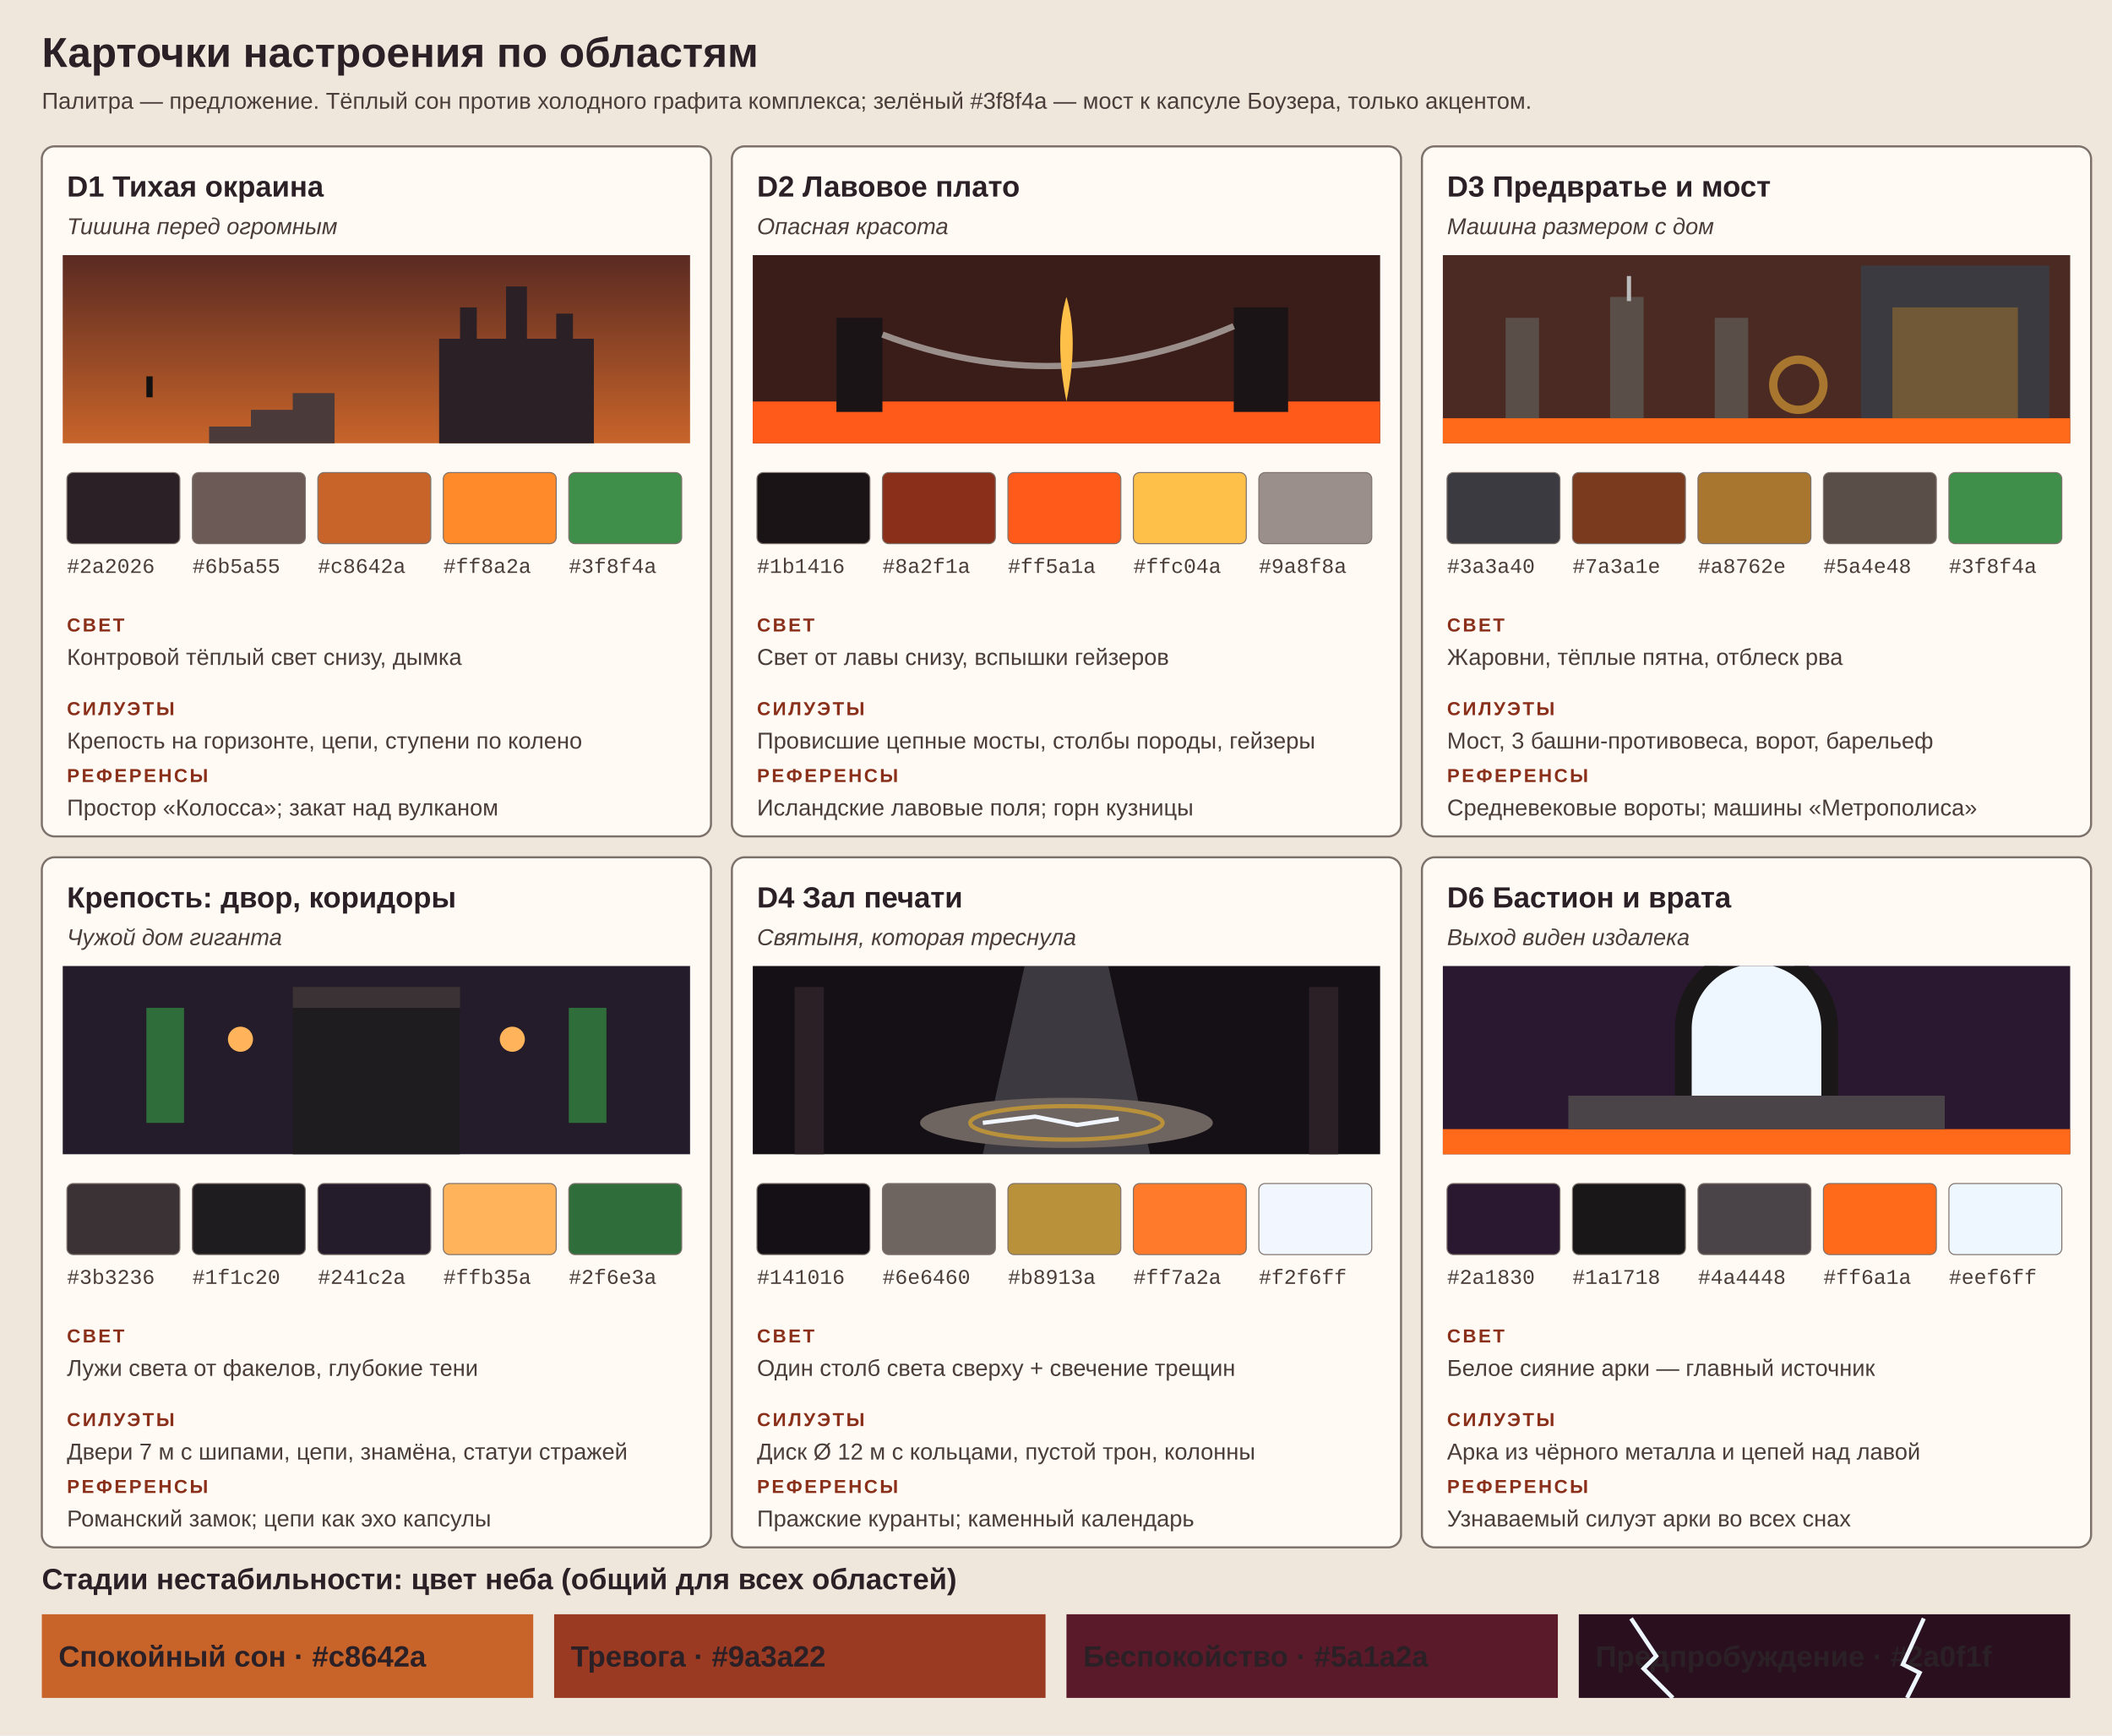
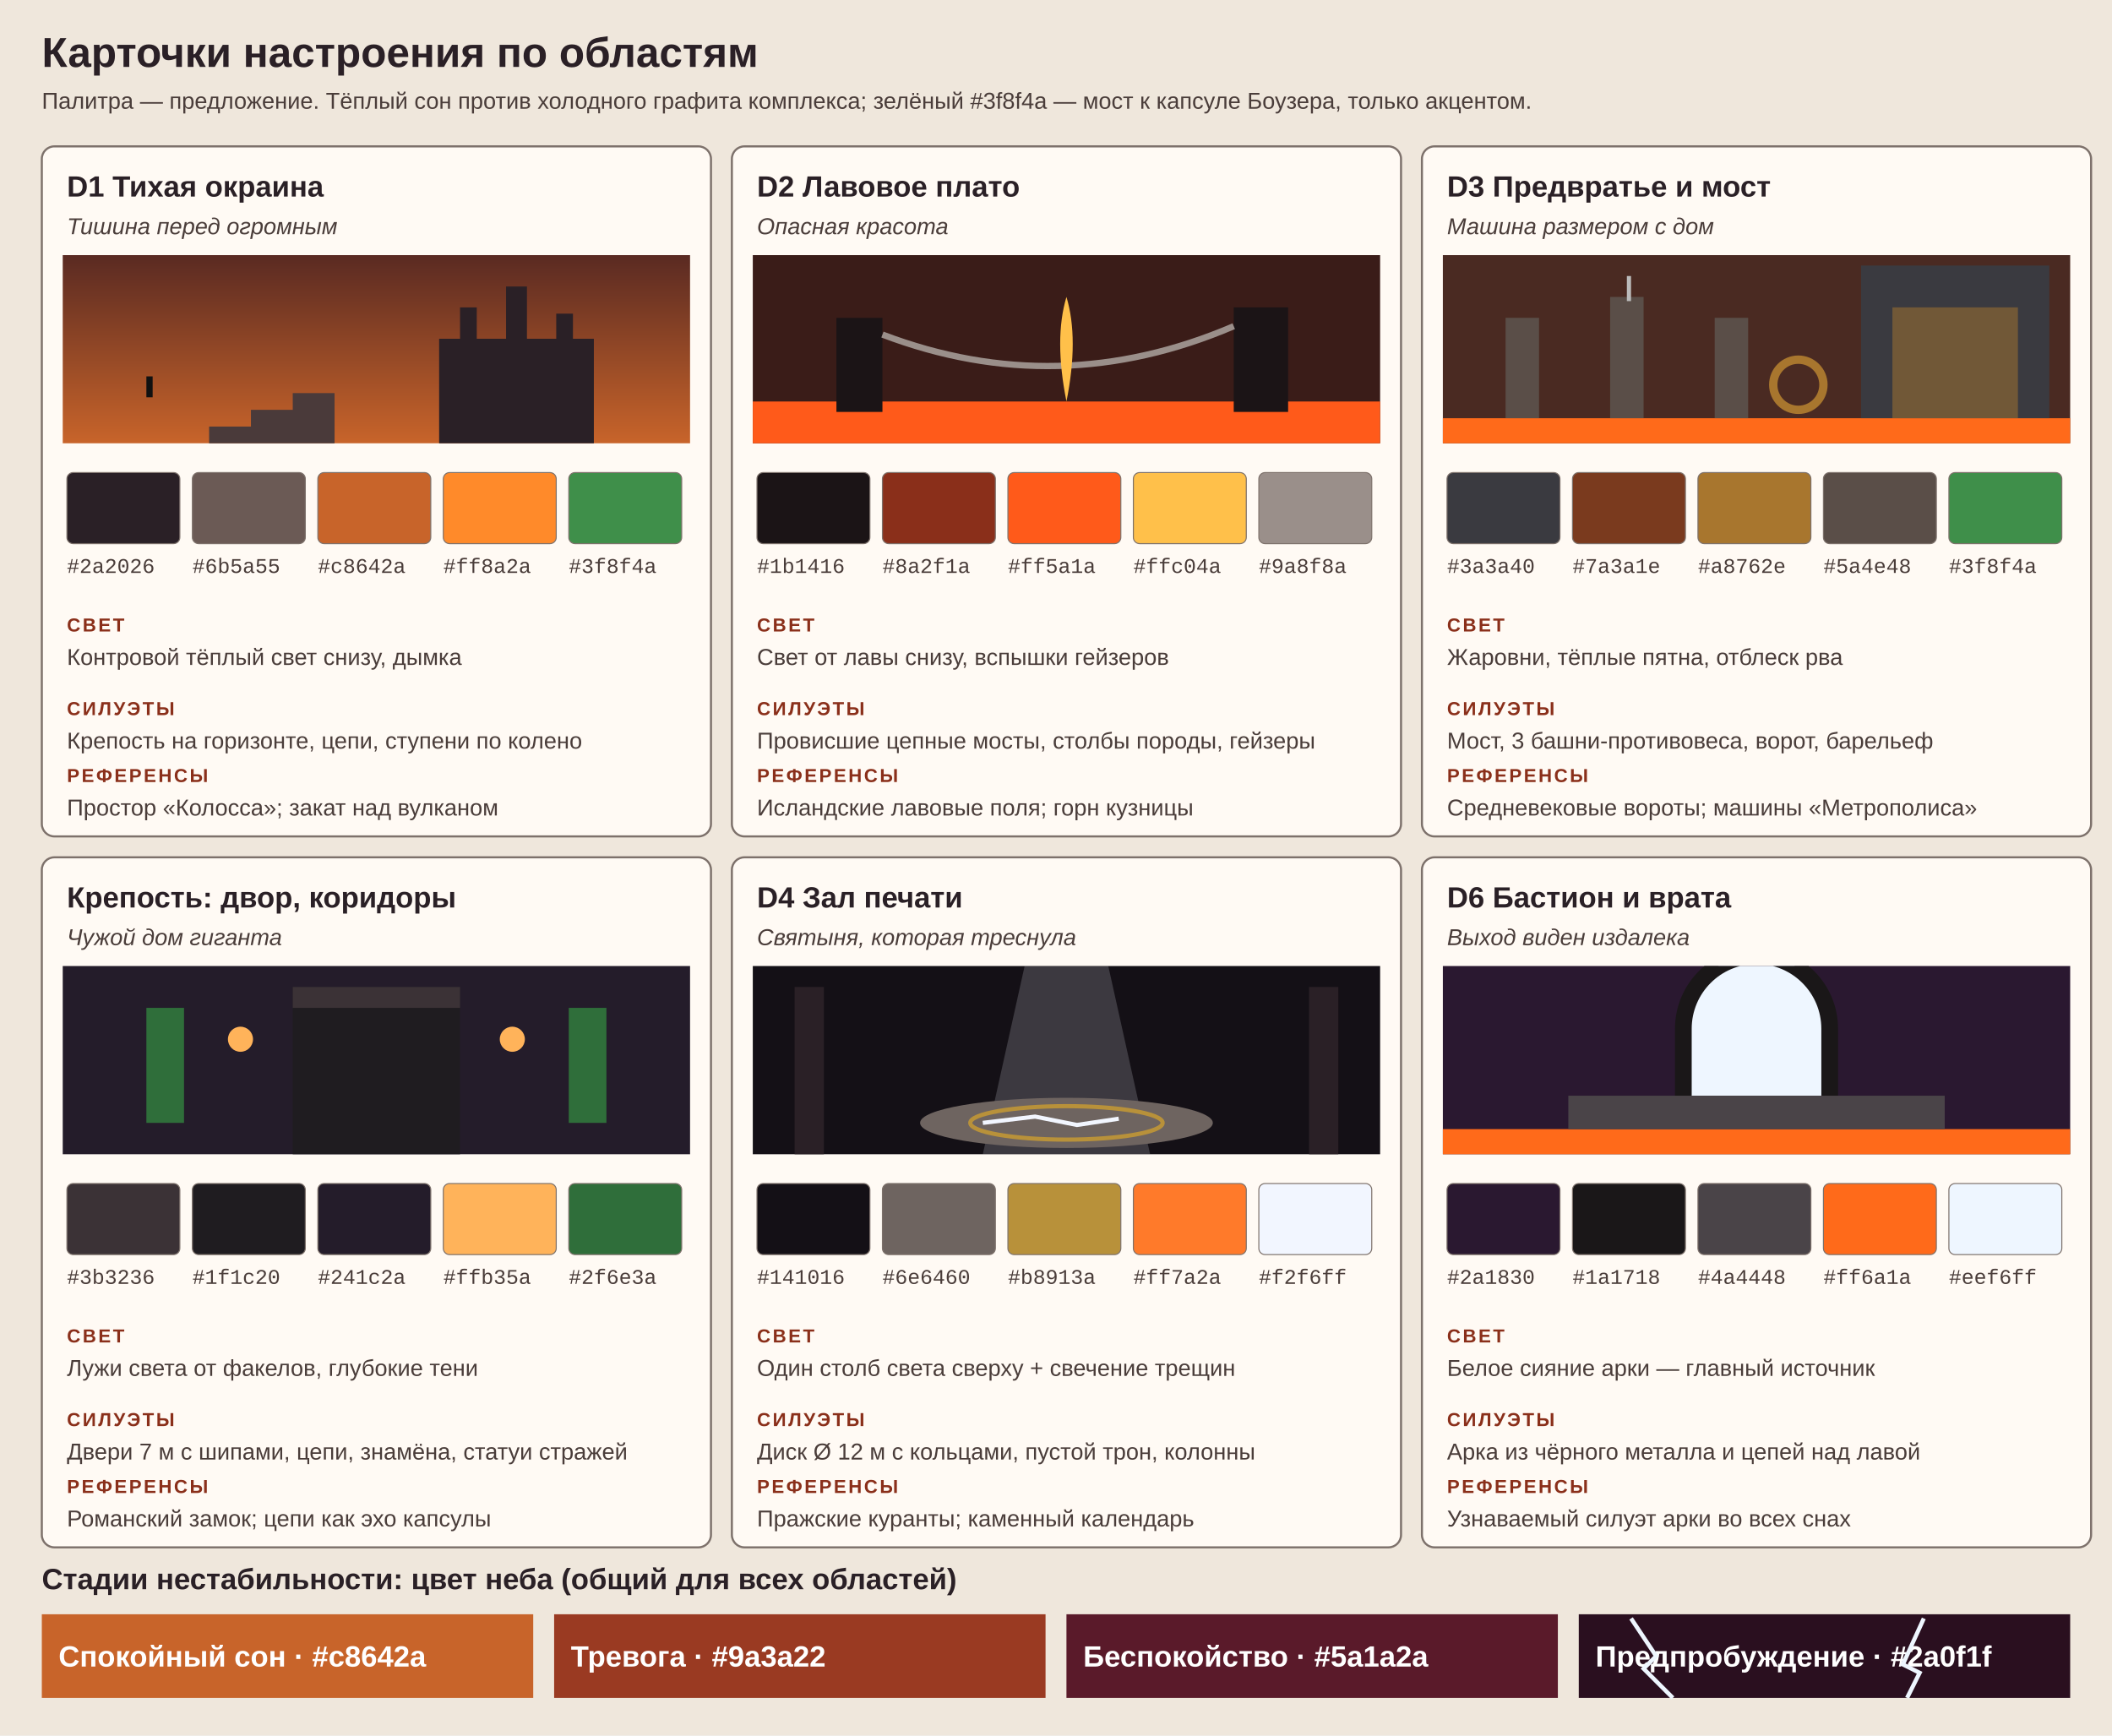
<svg xmlns="http://www.w3.org/2000/svg" viewBox="0 0 1010 830" font-family="'PT Sans', 'Segoe UI', Arial, sans-serif">
  <style>
    .s{font-size:11px;fill:#4a3d3a}
    .m{font-size:10px;fill:#4a3d3a;font-family:Consolas,'Courier New',monospace}
    .k{font-size:9px;font-weight:700;letter-spacing:1px;fill:#8a2f1a}
    .b{font-size:14px;font-weight:700;fill:#2a2026}
    .h{font-size:20px;font-weight:700;fill:#2a2026}
  </style>
  <defs>
    <linearGradient id="g1" x1="0" y1="0" x2="0" y2="1">
      <stop offset="0" stop-color="#5a2a22" />
      <stop offset="1" stop-color="#c8642a" />
    </linearGradient>
  </defs>
  <rect width="1010" height="830" fill="#efe7dc" />
  <text x="20" y="32" class="h">Карточки настроения по областям</text>
  <text x="20" y="52" class="s">Палитра — предложение. Тёплый сон против холодного графита комплекса; зелёный #3f8f4a — мост к капсуле Боузера, только акцентом.</text>
  <g transform="translate(20,70)">
    <rect width="320" height="330" rx="6" fill="#fffaf4" stroke="#7d716b" />
    <text x="12" y="24" class="b">D1 Тихая окраина</text>
    <text x="12" y="42" class="s" font-style="italic">Тишина перед огромным</text>
    <g transform="translate(10,52)">
      <svg width="300" height="90" viewBox="0 0 300 90">
        <rect x="0" y="0" width="300" height="90" fill="url(#g1)" />
        <path d="M180 90 V40 h10 v-15 h8 v15 h14 v-25 h10 v25 h14 v-12 h8 v12 h10 V90Z" fill="#2a2026" />
        <path d="M0 90 h70 v-8 h20 v-8 h20 v-8 h20 V90Z" fill="#4a3a3a" />
        <rect x="40" y="58" width="3" height="10" fill="#111" />
      </svg>
    </g>
    <rect x="12" y="156" width="54" height="34" rx="3" fill="#2a2026" stroke="#7d716b" stroke-width=".5" />
    <text x="12" y="204" class="m">#2a2026</text>
    <rect x="72" y="156" width="54" height="34" rx="3" fill="#6b5a55" stroke="#7d716b" stroke-width=".5" />
    <text x="72" y="204" class="m">#6b5a55</text>
    <rect x="132" y="156" width="54" height="34" rx="3" fill="#c8642a" stroke="#7d716b" stroke-width=".5" />
    <text x="132" y="204" class="m">#c8642a</text>
    <rect x="192" y="156" width="54" height="34" rx="3" fill="#ff8a2a" stroke="#7d716b" stroke-width=".5" />
    <text x="192" y="204" class="m">#ff8a2a</text>
    <rect x="252" y="156" width="54" height="34" rx="3" fill="#3f8f4a" stroke="#7d716b" stroke-width=".5" />
    <text x="252" y="204" class="m">#3f8f4a</text>
    <text x="12" y="232" class="k">СВЕТ</text>
    <text x="12" y="248" class="s">Контровой тёплый свет снизу, дымка</text>
    <text x="12" y="272" class="k">СИЛУЭТЫ</text>
    <text x="12" y="288" class="s">Крепость на горизонте, цепи, ступени по колено</text>
    <text x="12" y="304" class="k">РЕФЕРЕНСЫ</text>
    <text x="12" y="320" class="s">Простор «Колосса»; закат над вулканом</text>
  </g>
  <g transform="translate(350,70)">
    <rect width="320" height="330" rx="6" fill="#fffaf4" stroke="#7d716b" />
    <text x="12" y="24" class="b">D2 Лавовое плато</text>
    <text x="12" y="42" class="s" font-style="italic">Опасная красота</text>
    <g transform="translate(10,52)">
      <svg width="300" height="90" viewBox="0 0 300 90">
        <rect width="300" height="90" fill="#3a1c18" />
        <rect y="70" width="300" height="20" fill="#ff5a1a" />
        <rect x="40" y="30" width="22" height="45" fill="#1b1416" />
        <rect x="230" y="25" width="26" height="50" fill="#1b1416" />
        <path d="M62 38 Q146 70 230 34" fill="none" stroke="#9a8f8a" stroke-width="3" />
        <path d="M150 70 q-6 -30 0 -50 q6 20 0 50" fill="#ffc04a" />
      </svg>
    </g>
    <rect x="12" y="156" width="54" height="34" rx="3" fill="#1b1416" stroke="#7d716b" stroke-width=".5" />
    <text x="12" y="204" class="m">#1b1416</text>
    <rect x="72" y="156" width="54" height="34" rx="3" fill="#8a2f1a" stroke="#7d716b" stroke-width=".5" />
    <text x="72" y="204" class="m">#8a2f1a</text>
    <rect x="132" y="156" width="54" height="34" rx="3" fill="#ff5a1a" stroke="#7d716b" stroke-width=".5" />
    <text x="132" y="204" class="m">#ff5a1a</text>
    <rect x="192" y="156" width="54" height="34" rx="3" fill="#ffc04a" stroke="#7d716b" stroke-width=".5" />
    <text x="192" y="204" class="m">#ffc04a</text>
    <rect x="252" y="156" width="54" height="34" rx="3" fill="#9a8f8a" stroke="#7d716b" stroke-width=".5" />
    <text x="252" y="204" class="m">#9a8f8a</text>
    <text x="12" y="232" class="k">СВЕТ</text>
    <text x="12" y="248" class="s">Свет от лавы снизу, вспышки гейзеров</text>
    <text x="12" y="272" class="k">СИЛУЭТЫ</text>
    <text x="12" y="288" class="s">Провисшие цепные мосты, столбы породы, гейзеры</text>
    <text x="12" y="304" class="k">РЕФЕРЕНСЫ</text>
    <text x="12" y="320" class="s">Исландские лавовые поля; горн кузницы</text>
  </g>
  <g transform="translate(680,70)">
    <rect width="320" height="330" rx="6" fill="#fffaf4" stroke="#7d716b" />
    <text x="12" y="24" class="b">D3 Предвратье и мост</text>
    <text x="12" y="42" class="s" font-style="italic">Машина размером с дом</text>
    <g transform="translate(10,52)">
      <svg width="300" height="90" viewBox="0 0 300 90">
        <rect width="300" height="90" fill="#4a2a22" />
        <rect y="78" width="300" height="12" fill="#ff6a1a" />
        <rect x="200" y="5" width="90" height="73" fill="#3a3a40" />
        <rect x="215" y="25" width="60" height="53" fill="#a8762e" opacity=".5" />
        <rect x="30" y="30" width="16" height="48" fill="#5a4e48" />
        <rect x="80" y="20" width="16" height="58" fill="#5a4e48" />
        <rect x="130" y="30" width="16" height="48" fill="#5a4e48" />
        <rect x="88" y="10" width="2" height="12" fill="#bbb" />
        <circle cx="170" cy="62" r="12" fill="none" stroke="#a8762e" stroke-width="4" />
      </svg>
    </g>
    <rect x="12" y="156" width="54" height="34" rx="3" fill="#3a3a40" stroke="#7d716b" stroke-width=".5" />
    <text x="12" y="204" class="m">#3a3a40</text>
    <rect x="72" y="156" width="54" height="34" rx="3" fill="#7a3a1e" stroke="#7d716b" stroke-width=".5" />
    <text x="72" y="204" class="m">#7a3a1e</text>
    <rect x="132" y="156" width="54" height="34" rx="3" fill="#a8762e" stroke="#7d716b" stroke-width=".5" />
    <text x="132" y="204" class="m">#a8762e</text>
    <rect x="192" y="156" width="54" height="34" rx="3" fill="#5a4e48" stroke="#7d716b" stroke-width=".5" />
    <text x="192" y="204" class="m">#5a4e48</text>
    <rect x="252" y="156" width="54" height="34" rx="3" fill="#3f8f4a" stroke="#7d716b" stroke-width=".5" />
    <text x="252" y="204" class="m">#3f8f4a</text>
    <text x="12" y="232" class="k">СВЕТ</text>
    <text x="12" y="248" class="s">Жаровни, тёплые пятна, отблеск рва</text>
    <text x="12" y="272" class="k">СИЛУЭТЫ</text>
    <text x="12" y="288" class="s">Мост, 3 башни-противовеса, ворот, барельеф</text>
    <text x="12" y="304" class="k">РЕФЕРЕНСЫ</text>
    <text x="12" y="320" class="s">Средневековые вороты; машины «Метрополиса»</text>
  </g>
  <g transform="translate(20,410)">
    <rect width="320" height="330" rx="6" fill="#fffaf4" stroke="#7d716b" />
    <text x="12" y="24" class="b">Крепость: двор, коридоры</text>
    <text x="12" y="42" class="s" font-style="italic">Чужой дом гиганта</text>
    <g transform="translate(10,52)">
      <svg width="300" height="90" viewBox="0 0 300 90">
        <rect width="300" height="90" fill="#241c2a" />
        <rect x="110" y="10" width="80" height="80" fill="#1f1c20" />
        <path d="M110 10 h80 v10 h-80z" fill="#3b3236" />
        <rect x="40" y="20" width="18" height="55" fill="#2f6e3a" />
        <rect x="242" y="20" width="18" height="55" fill="#2f6e3a" />
        <circle cx="85" cy="35" r="6" fill="#ffb35a" />
        <circle cx="215" cy="35" r="6" fill="#ffb35a" />
      </svg>
    </g>
    <rect x="12" y="156" width="54" height="34" rx="3" fill="#3b3236" stroke="#7d716b" stroke-width=".5" />
    <text x="12" y="204" class="m">#3b3236</text>
    <rect x="72" y="156" width="54" height="34" rx="3" fill="#1f1c20" stroke="#7d716b" stroke-width=".5" />
    <text x="72" y="204" class="m">#1f1c20</text>
    <rect x="132" y="156" width="54" height="34" rx="3" fill="#241c2a" stroke="#7d716b" stroke-width=".5" />
    <text x="132" y="204" class="m">#241c2a</text>
    <rect x="192" y="156" width="54" height="34" rx="3" fill="#ffb35a" stroke="#7d716b" stroke-width=".5" />
    <text x="192" y="204" class="m">#ffb35a</text>
    <rect x="252" y="156" width="54" height="34" rx="3" fill="#2f6e3a" stroke="#7d716b" stroke-width=".5" />
    <text x="252" y="204" class="m">#2f6e3a</text>
    <text x="12" y="232" class="k">СВЕТ</text>
    <text x="12" y="248" class="s">Лужи света от факелов, глубокие тени</text>
    <text x="12" y="272" class="k">СИЛУЭТЫ</text>
    <text x="12" y="288" class="s">Двери 7 м с шипами, цепи, знамёна, статуи стражей</text>
    <text x="12" y="304" class="k">РЕФЕРЕНСЫ</text>
    <text x="12" y="320" class="s">Романский замок; цепи как эхо капсулы</text>
  </g>
  <g transform="translate(350,410)">
    <rect width="320" height="330" rx="6" fill="#fffaf4" stroke="#7d716b" />
    <text x="12" y="24" class="b">D4 Зал печати</text>
    <text x="12" y="42" class="s" font-style="italic">Святыня, которая треснула</text>
    <g transform="translate(10,52)">
      <svg width="300" height="90" viewBox="0 0 300 90">
        <rect width="300" height="90" fill="#141016" />
        <path d="M130 0 h40 l20 90 h-80z" fill="#f2f6ff" opacity=".18" />
        <ellipse cx="150" cy="75" rx="70" ry="12" fill="#6e6460" />
        <ellipse cx="150" cy="75" rx="46" ry="8" fill="none" stroke="#b8913a" stroke-width="2" />
        <path d="M110 75 l25 -3 l20 4 l20 -3" stroke="#f2f6ff" stroke-width="2" fill="none" />
        <rect x="20" y="10" width="14" height="80" fill="#2a2026" />
        <rect x="266" y="10" width="14" height="80" fill="#2a2026" />
      </svg>
    </g>
    <rect x="12" y="156" width="54" height="34" rx="3" fill="#141016" stroke="#7d716b" stroke-width=".5" />
    <text x="12" y="204" class="m">#141016</text>
    <rect x="72" y="156" width="54" height="34" rx="3" fill="#6e6460" stroke="#7d716b" stroke-width=".5" />
    <text x="72" y="204" class="m">#6e6460</text>
    <rect x="132" y="156" width="54" height="34" rx="3" fill="#b8913a" stroke="#7d716b" stroke-width=".5" />
    <text x="132" y="204" class="m">#b8913a</text>
    <rect x="192" y="156" width="54" height="34" rx="3" fill="#ff7a2a" stroke="#7d716b" stroke-width=".5" />
    <text x="192" y="204" class="m">#ff7a2a</text>
    <rect x="252" y="156" width="54" height="34" rx="3" fill="#f2f6ff" stroke="#7d716b" stroke-width=".5" />
    <text x="252" y="204" class="m">#f2f6ff</text>
    <text x="12" y="232" class="k">СВЕТ</text>
    <text x="12" y="248" class="s">Один столб света сверху + свечение трещин</text>
    <text x="12" y="272" class="k">СИЛУЭТЫ</text>
    <text x="12" y="288" class="s">Диск Ø 12 м с кольцами, пустой трон, колонны</text>
    <text x="12" y="304" class="k">РЕФЕРЕНСЫ</text>
    <text x="12" y="320" class="s">Пражские куранты; каменный календарь</text>
  </g>
  <g transform="translate(680,410)">
    <rect width="320" height="330" rx="6" fill="#fffaf4" stroke="#7d716b" />
    <text x="12" y="24" class="b">D6 Бастион и врата</text>
    <text x="12" y="42" class="s" font-style="italic">Выход виден издалека</text>
    <g transform="translate(10,52)">
      <svg width="300" height="90" viewBox="0 0 300 90">
        <rect width="300" height="90" fill="#2a1830" />
        <rect y="78" width="300" height="12" fill="#ff6a1a" />
        <rect x="60" y="62" width="180" height="16" fill="#4a4448" />
        <path d="M115 62 V30 a35 35 0 0 1 70 0 V62" fill="#eef6ff" stroke="#1a1718" stroke-width="8" />
      </svg>
    </g>
    <rect x="12" y="156" width="54" height="34" rx="3" fill="#2a1830" stroke="#7d716b" stroke-width=".5" />
    <text x="12" y="204" class="m">#2a1830</text>
    <rect x="72" y="156" width="54" height="34" rx="3" fill="#1a1718" stroke="#7d716b" stroke-width=".5" />
    <text x="72" y="204" class="m">#1a1718</text>
    <rect x="132" y="156" width="54" height="34" rx="3" fill="#4a4448" stroke="#7d716b" stroke-width=".5" />
    <text x="132" y="204" class="m">#4a4448</text>
    <rect x="192" y="156" width="54" height="34" rx="3" fill="#ff6a1a" stroke="#7d716b" stroke-width=".5" />
    <text x="192" y="204" class="m">#ff6a1a</text>
    <rect x="252" y="156" width="54" height="34" rx="3" fill="#eef6ff" stroke="#7d716b" stroke-width=".5" />
    <text x="252" y="204" class="m">#eef6ff</text>
    <text x="12" y="232" class="k">СВЕТ</text>
    <text x="12" y="248" class="s">Белое сияние арки — главный источник</text>
    <text x="12" y="272" class="k">СИЛУЭТЫ</text>
    <text x="12" y="288" class="s">Арка из чёрного металла и цепей над лавой</text>
    <text x="12" y="304" class="k">РЕФЕРЕНСЫ</text>
    <text x="12" y="320" class="s">Узнаваемый силуэт арки во всех снах</text>
  </g>
  <g transform="translate(20,760)">
    <text class="b" y="0">Стадии нестабильности: цвет неба (общий для всех областей)</text>
    <rect x="0" y="12" width="235" height="40" fill="#c8642a" />
-     <text x="8" y="37" class="b" fill="#fff">Спокойный сон · #c8642a</text>
+     <text x="8" y="37" class="b" style="fill:#fff">Спокойный сон · #c8642a</text>
    <rect x="245" y="12" width="235" height="40" fill="#9a3a22" />
-     <text x="253" y="37" class="b" fill="#fff">Тревога · #9a3a22</text>
+     <text x="253" y="37" class="b" style="fill:#fff">Тревога · #9a3a22</text>
    <rect x="490" y="12" width="235" height="40" fill="#5a1a2a" />
-     <text x="498" y="37" class="b" fill="#fff">Беспокойство · #5a1a2a</text>
+     <text x="498" y="37" class="b" style="fill:#fff">Беспокойство · #5a1a2a</text>
    <rect x="735" y="12" width="235" height="40" fill="#2a0f1f" />
-     <text x="743" y="37" class="b" fill="#fff">Предпробуждение · #2a0f1f</text>
+     <text x="743" y="37" class="b" style="fill:#fff">Предпробуждение · #2a0f1f</text>
    <path d="M760 14 l12 18 l-6 6 l14 14" stroke="#eef6ff" stroke-width="2" fill="none" />
    <path d="M900 14 l-10 22 l8 4 l-6 12" stroke="#eef6ff" stroke-width="2" fill="none" />
  </g>
</svg>
